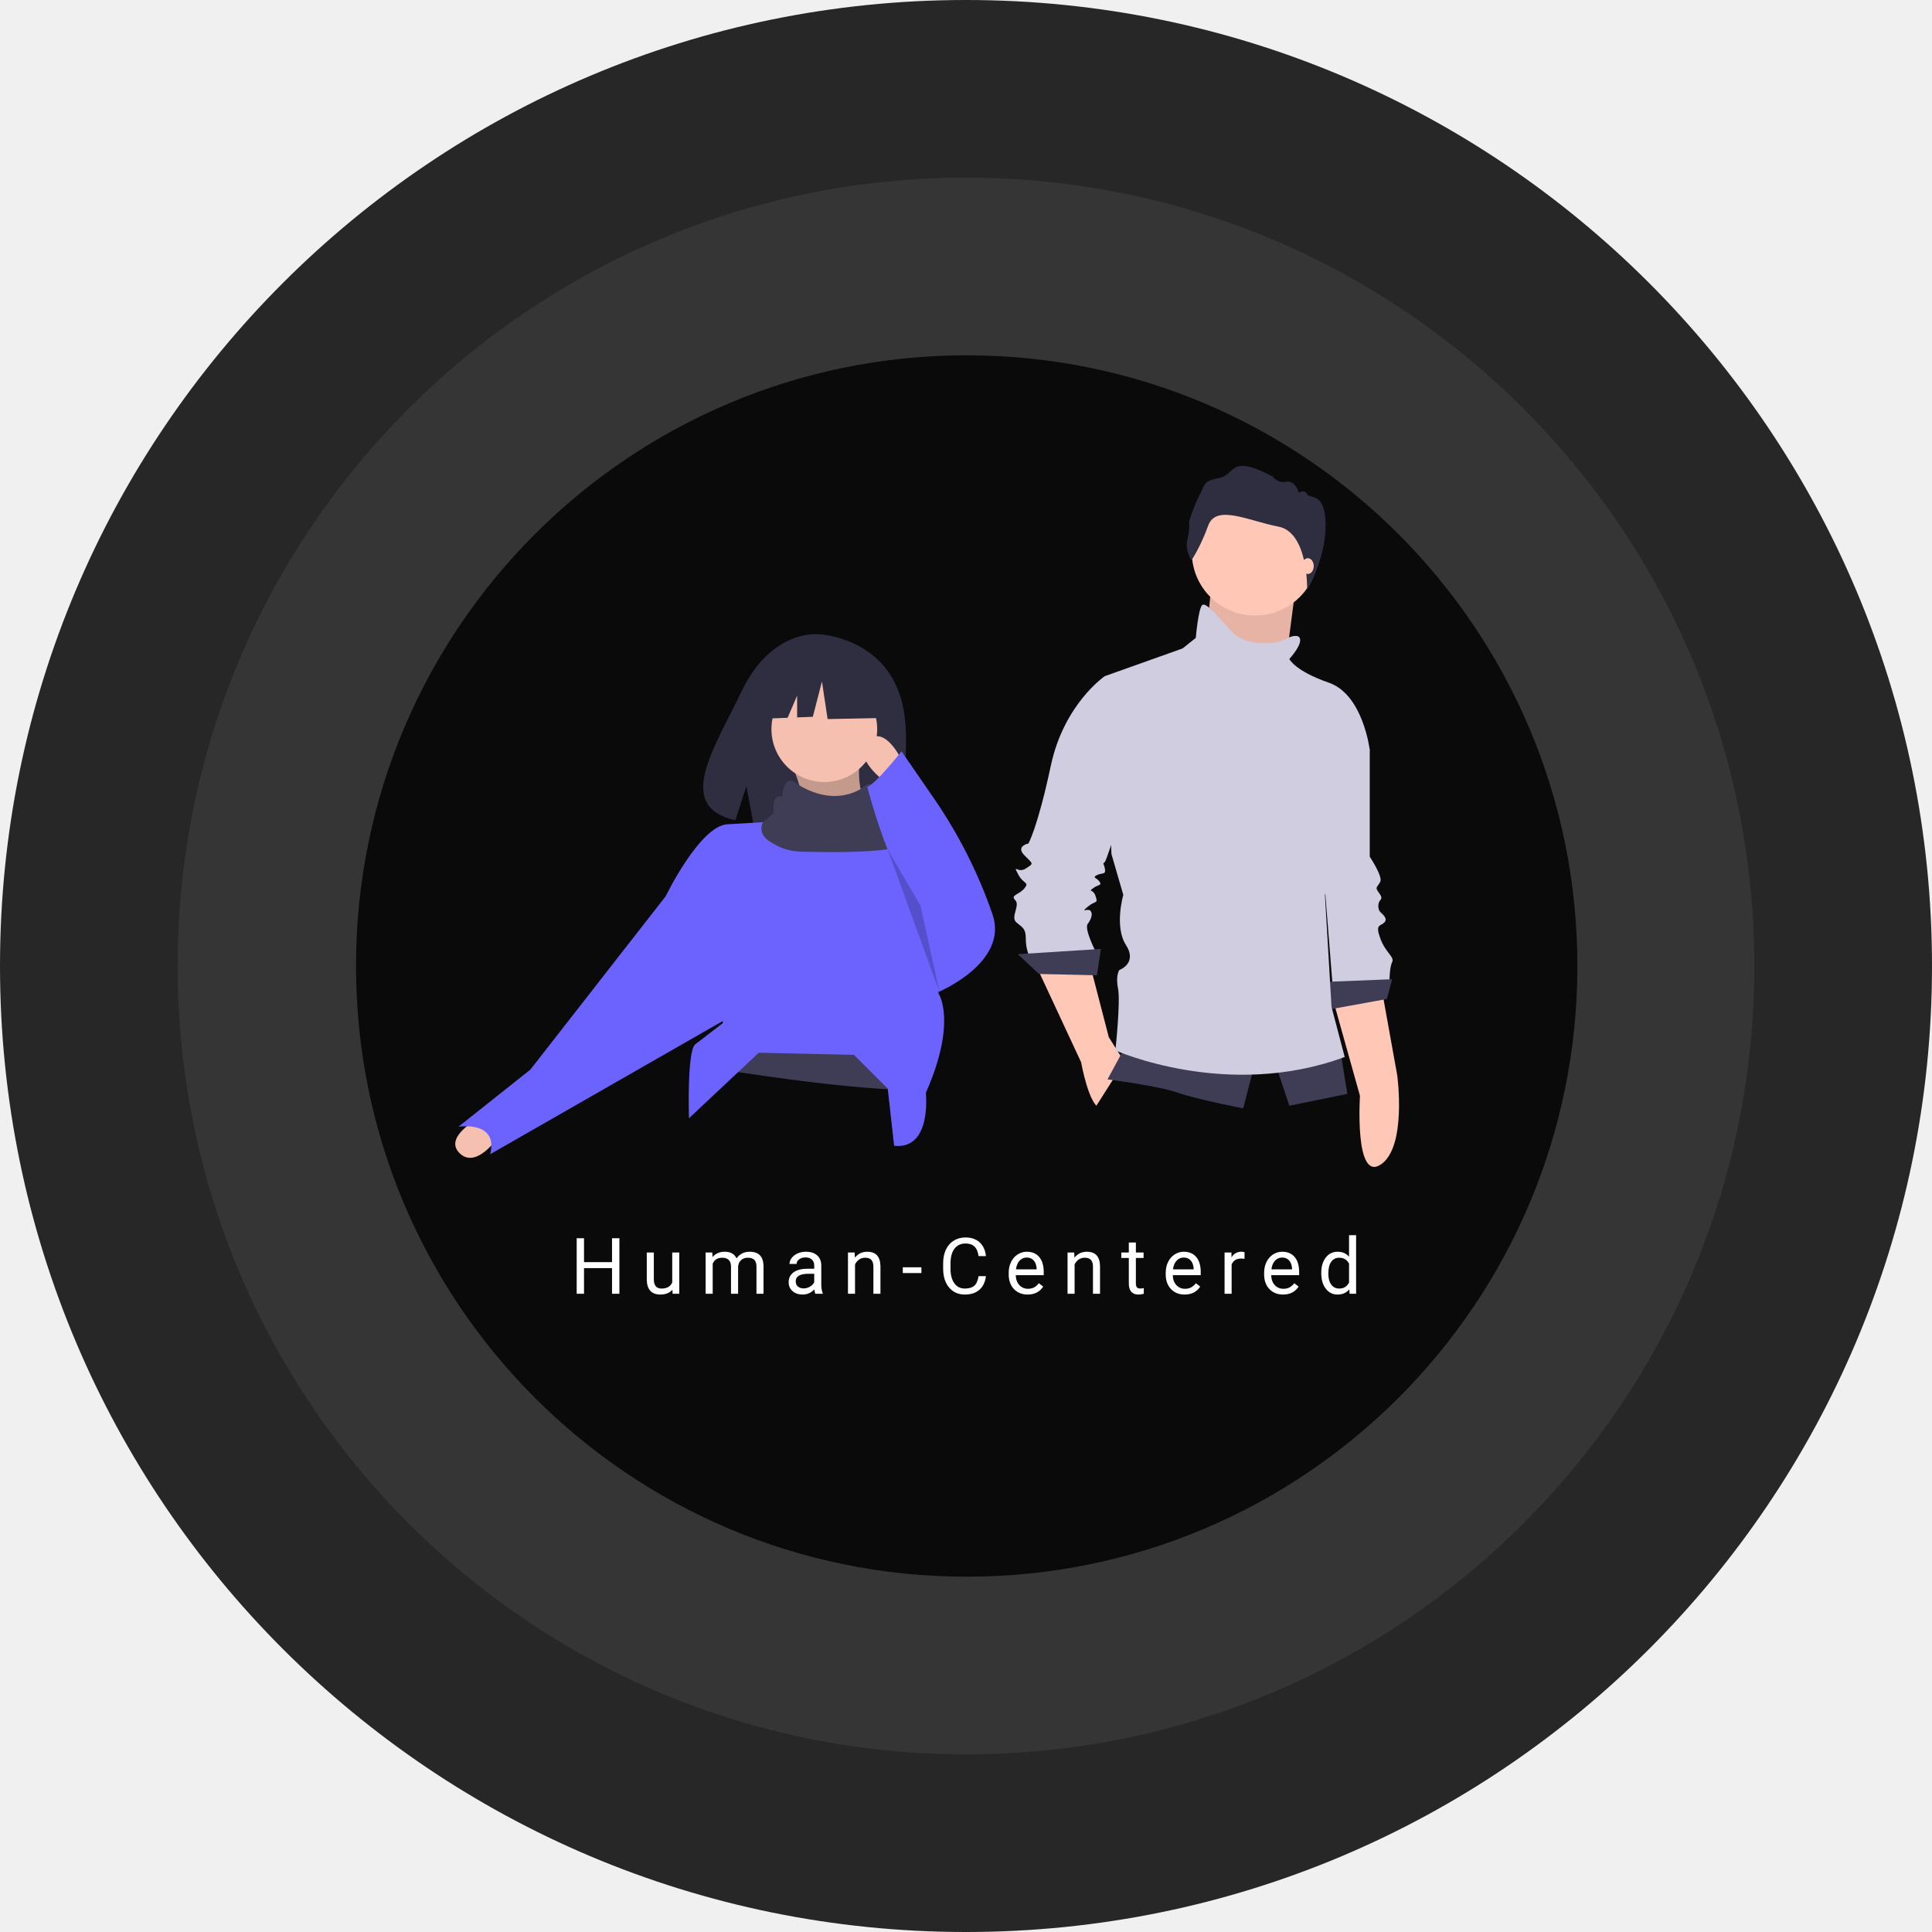
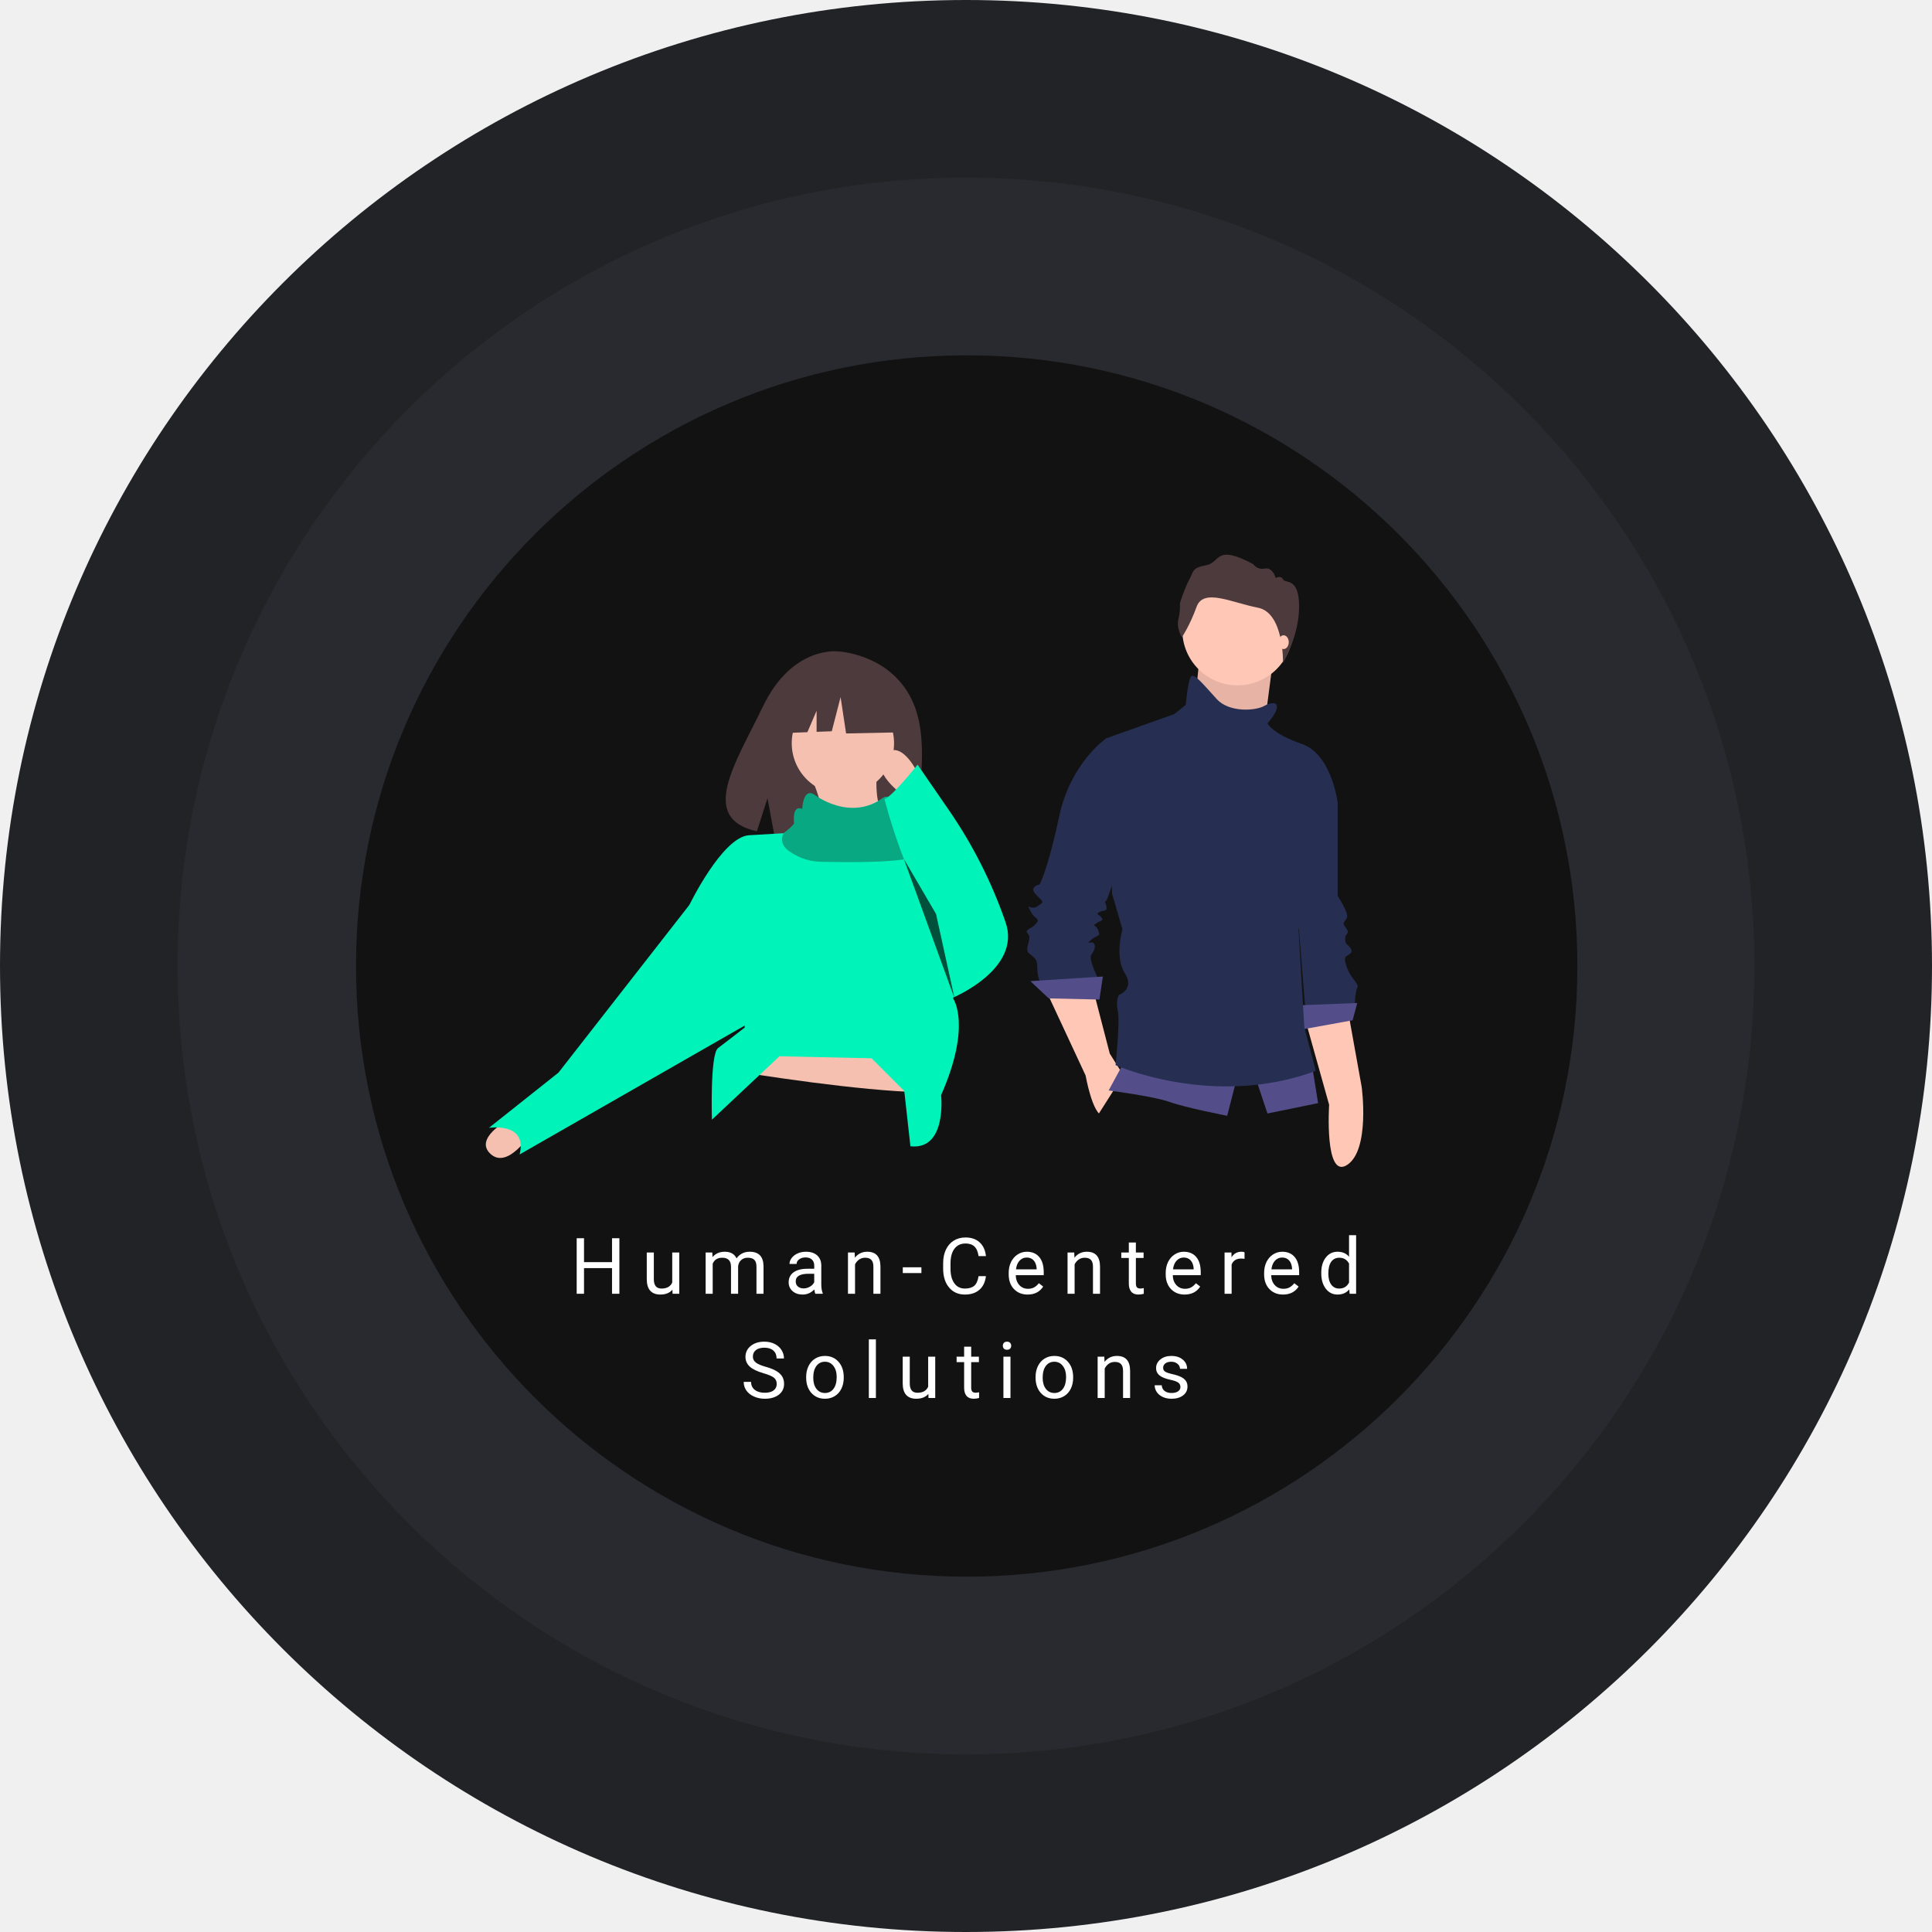
<svg xmlns="http://www.w3.org/2000/svg" width="445" height="445" viewBox="0 0 445 445" fill="none">
-   <circle cx="222.5" cy="222.5" r="222.5" fill="#272727" />
-   <circle cx="222.5" cy="222.5" r="181.58" fill="#353535" />
-   <circle cx="222.661" cy="222.5" r="140.661" fill="#0A0A0A" />
-   <path d="M205.444 156.054C199.809 146.533 188.662 146.089 188.662 146.089C188.662 146.089 177.799 144.7 170.83 159.201C164.335 172.716 155.371 185.766 169.387 188.93L171.919 181.05L173.487 189.517C175.482 189.66 177.484 189.694 179.484 189.619C194.494 189.134 208.789 189.761 208.329 184.374C207.717 177.214 210.866 165.215 205.444 156.054Z" fill="#2F2E41" />
-   <path d="M182.315 175.98C184.257 180.275 185.481 185.394 186.212 191.081L201.8 190.106C198.216 185.028 197.026 179.199 198.39 172.57L182.315 175.98Z" fill="#F5C0B0" />
-   <path opacity="0.2" d="M182.315 175.98C184.257 180.275 185.481 185.394 186.212 191.081L201.8 190.106C198.216 185.028 197.026 179.199 198.39 172.57L182.315 175.98Z" fill="black" />
-   <path d="M109.992 257.752C109.992 257.752 101.924 262.074 106.018 265.763C110.112 269.453 115.52 260.88 115.52 260.88L109.992 257.752Z" fill="#F5C0B0" />
-   <path d="M208.621 245.15L208.495 251.054L208.226 263.811V263.813L208.148 267.507H156.556L158.653 255.864L158.655 255.855L160.532 245.435L161.37 240.768V240.766L203.75 234.92L208.621 245.15Z" fill="#0A0A0A" />
-   <path d="M208.621 245.152L208.494 251.056C193.501 250.671 170.26 247.052 160.532 245.435L161.37 240.768L203.75 234.922L208.621 245.152Z" fill="#3F3D56" />
-   <path d="M189.867 180.123C196.592 180.123 202.045 174.671 202.045 167.945C202.045 161.219 196.592 155.767 189.867 155.767C183.141 155.767 177.688 161.219 177.688 167.945C177.688 174.671 183.141 180.123 189.867 180.123Z" fill="#F5C0B0" />
-   <path d="M213.247 251.728C213.247 251.728 214.709 264.88 205.941 263.906L204.479 250.754L196.685 242.96L174.764 242.473L158.689 257.573C158.689 257.573 158.202 241.985 160.151 240.524C162.099 239.063 166.483 235.653 166.483 235.653V233.217L153.331 206.425C153.331 206.425 161.125 190.35 167.458 189.863L175.739 189.376C175.739 189.376 178.661 187.914 178.661 187.427C178.661 186.94 178.174 183.043 180.61 184.017C180.61 184.017 180.829 179.02 183.396 180.544C183.396 180.544 191.478 186.877 199.681 180.822C199.681 180.822 203.505 180.12 203.018 182.069C202.531 184.017 203.018 185.479 203.992 185.479C204.966 185.479 209.35 186.94 209.35 187.914C209.35 188.124 209.667 190.141 210.164 193.175V193.18C211.971 204.243 216.17 228.833 216.17 228.833C216.17 228.833 220.554 235.166 213.247 251.728Z" fill="#6C63FF" />
-   <path d="M156.743 203.988L153.333 206.424L122.157 246.368L105.594 259.521C105.594 259.521 114.85 258.059 112.901 265.853L169.895 233.216L156.743 203.988Z" fill="#6C63FF" />
-   <path d="M210.165 193.175V193.18C209.517 196.989 188.405 196.195 185.482 196.195C182.56 196.195 180.124 195.708 177.201 193.759C174.278 191.811 175.74 189.375 175.74 189.375C175.74 189.375 178.228 187.48 178.228 186.993C178.228 186.506 177.741 182.609 180.177 183.583C180.177 183.583 180.396 178.585 182.963 180.11C182.963 180.11 191.479 186.876 199.682 180.821C199.682 180.821 203.506 180.12 203.019 182.068C202.532 184.017 203.019 185.478 203.993 185.478C204.967 185.478 209.352 186.94 209.352 187.914C209.352 188.123 209.668 190.14 210.165 193.175Z" fill="#3F3D56" />
-   <path d="M207.648 175.007C207.648 175.007 203.751 166.726 199.854 170.623C195.957 174.52 204.238 180.365 204.238 180.365L207.648 175.007Z" fill="#F5C0B0" />
-   <path d="M207.647 173.057C207.647 173.057 201.629 180.661 199.767 181.243C199.767 181.243 205.211 202.771 212.031 208.617L215.928 228.589C215.928 228.589 232.49 221.769 228.593 210.565C228.554 210.453 228.516 210.342 228.477 210.231C225.223 200.901 220.732 192.049 215.125 183.912L207.647 173.057Z" fill="#6C63FF" />
-   <path opacity="0.2" d="M204.431 195.612L216.415 228.589L212.031 208.616L204.431 195.612Z" fill="black" />
-   <path d="M202.953 155.136L191.94 149.367L176.731 151.727L173.584 165.625L181.417 165.324L183.605 160.218V165.24L187.22 165.101L189.318 156.972L190.629 165.625L203.478 165.363L202.953 155.136Z" fill="#2F2E41" />
-   <path d="M306.992 230.101L313.241 252.392C313.241 252.392 311.953 272.135 317.962 268.272C324.111 264.319 321.825 247.67 321.825 247.67L318.223 227.673L306.992 230.101Z" fill="#FFC7B6" />
-   <path d="M310.334 167.57L315.494 172.73V197.317C315.494 197.317 318.53 201.87 317.922 203.084C317.315 204.298 316.708 204.298 317.315 205.209C317.922 206.12 318.53 206.727 317.922 207.334C317.315 207.941 317.315 209.459 317.922 210.066C318.53 210.673 319.744 211.584 318.833 212.494C317.922 213.405 316.708 212.798 317.922 216.137C319.137 219.476 321.261 220.386 320.654 221.6C320.047 222.815 320.047 225.85 320.047 225.85L306.995 227.671L304.263 193.371L310.334 167.57Z" fill="#D0CDE1" />
-   <path d="M320.653 225.547L305.476 226.154L306.083 232.528L319.439 230.1L320.653 225.547Z" fill="#3F3D56" />
-   <path d="M278.918 135.851L277.097 154.063L295.613 156.795L296.979 146.323L298.345 135.851H278.918Z" fill="#FFC7B6" />
-   <path opacity="0.1" d="M278.918 135.751L277.097 153.964L295.613 156.696L296.979 146.223L298.345 135.751H278.918Z" fill="black" />
-   <path d="M238.697 222.511L249.018 244.669C249.018 244.669 250.839 254.99 253.571 255.293C256.303 255.597 259.035 244.669 259.035 244.669L255.392 238.902L251.143 222.511H238.697Z" fill="#FFC7B6" />
-   <path d="M309.344 267.724H250.998C251.46 260.412 251.751 255.903 251.751 255.903L252.526 254.683L256.283 248.779L258.966 244.564L259.901 243.093L260.249 242.548L263.923 241.877L301.834 234.959C302.461 237.767 303.349 240.51 304.485 243.153C304.743 243.742 305.021 244.33 305.318 244.912C306.271 246.772 307.434 248.534 308.817 249.832C309.132 250.127 309.36 250.915 309.507 252.126C309.872 255.094 309.768 260.611 309.344 267.724Z" fill="#0A0A0A" />
-   <path d="M289.085 141.769C297.132 141.769 303.655 135.246 303.655 127.199C303.655 119.153 297.132 112.629 289.085 112.629C281.038 112.629 274.515 119.153 274.515 127.199C274.515 135.246 281.038 141.769 289.085 141.769Z" fill="#FFC7B6" />
-   <path d="M256.606 156.945L254.481 155.73C254.481 155.73 245.071 162.105 242.036 176.371C239 190.638 236.876 194.28 236.876 194.28C236.876 194.28 233.84 194.887 235.965 197.012C238.09 199.137 238.09 198.834 236.269 200.048C234.447 201.262 233.233 198.834 234.447 201.262C235.661 203.69 237.179 203.083 235.965 204.601C234.751 206.119 232.626 206.119 233.84 207.333C235.054 208.547 232.626 211.279 234.144 212.493C235.661 213.707 236.269 214.011 236.269 216.135C236.259 217.376 236.465 218.608 236.876 219.778H252.66C252.66 219.778 249.624 214.011 250.535 212.796C251.446 211.582 251.749 210.368 251.142 209.761C250.535 209.154 248.714 210.368 250.535 208.85C252.356 207.333 252.963 208.243 252.356 206.422C251.749 204.601 250.535 205.511 251.749 204.601C252.963 203.69 253.874 203.994 253.267 203.083C252.66 202.172 251.446 202.172 252.66 201.565C253.874 200.958 254.785 201.565 254.481 200.048C254.178 198.53 253.874 199.137 254.481 198.53C255.088 197.923 261.463 177.282 261.463 176.675C261.463 176.068 256.606 156.945 256.606 156.945Z" fill="#D0CDE1" />
-   <path d="M253.57 218.567L234.447 219.782L239.304 224.335L252.66 224.638L253.57 218.567Z" fill="#3F3D56" />
-   <path d="M259.035 241.33L255.089 248.615C255.089 248.615 266.927 250.133 271.176 251.651C275.426 253.168 286.353 255.293 286.353 255.293L289.085 244.669L259.035 241.33Z" fill="#3F3D56" />
-   <path d="M293.638 244.67L296.977 254.687L310.333 251.955L308.815 242.545L293.638 244.67Z" fill="#3F3D56" />
-   <path d="M299.103 146.626C299.103 146.626 298.192 146.019 296.067 147.234C293.942 148.448 286.961 149.055 283.622 145.412C280.283 141.77 277.855 138.734 276.944 139.341C276.033 139.948 275.426 146.93 275.426 146.93L272.391 149.358L254.482 155.733L256 196.711L258.732 206.121C258.732 206.121 256.607 213.406 259.339 217.655C262.071 221.905 257.821 223.423 257.821 223.423C257.821 223.423 256.91 224.637 257.517 227.672C258.124 230.708 256.91 241.939 256.91 241.939C256.91 241.939 282.711 253.473 309.727 243.457L306.691 231.922L305.174 206.121C305.174 206.121 306.691 201.871 306.388 200.05C306.084 198.229 315.494 172.731 315.494 172.731C315.494 172.731 313.976 159.982 306.084 157.25C298.192 154.519 296.978 151.787 296.978 151.787C296.978 151.787 300.62 147.841 299.103 146.626Z" fill="#D0CDE1" />
-   <path d="M274.416 129.066C274.416 129.066 272.902 126.796 273.484 124.352C273.832 122.965 273.969 121.533 273.892 120.104C273.892 120.104 275.114 116.147 276.336 113.936C277.558 111.724 276.976 110.793 280.817 110.095C284.658 109.397 283.086 104.392 293.212 109.804C293.554 110.281 294.029 110.646 294.578 110.853C295.127 111.06 295.725 111.1 296.296 110.968C298.391 110.56 299.148 113.47 299.148 113.47C299.148 113.47 300.544 112.655 301.068 113.819C301.592 114.983 305.326 113.121 305.326 120.977C305.326 128.833 301.077 135.85 301.077 135.85C301.077 135.85 301.388 122.636 294.463 121.297C287.538 119.959 280.089 116.06 278.285 121.064C276.481 126.069 274.416 129.066 274.416 129.066Z" fill="#2F2E41" />
-   <path d="M301.228 132.209C301.982 132.209 302.594 131.394 302.594 130.388C302.594 129.382 301.982 128.566 301.228 128.566C300.473 128.566 299.862 129.382 299.862 130.388C299.862 131.394 300.473 132.209 301.228 132.209Z" fill="#FFC7B6" />
-   <path d="M142.665 298H140.969V292.085H134.518V298H132.83V285.203H134.518V290.705H140.969V285.203H142.665V298ZM154.879 297.06C154.246 297.804 153.317 298.176 152.093 298.176C151.079 298.176 150.305 297.883 149.772 297.297C149.245 296.705 148.978 295.832 148.972 294.678V288.49H150.598V294.634C150.598 296.075 151.184 296.796 152.356 296.796C153.598 296.796 154.425 296.333 154.835 295.407V288.49H156.461V298H154.914L154.879 297.06ZM164.069 288.49L164.112 289.545C164.81 288.725 165.75 288.314 166.934 288.314C168.264 288.314 169.169 288.824 169.65 289.844C169.966 289.387 170.376 289.018 170.88 288.736C171.39 288.455 171.99 288.314 172.682 288.314C174.768 288.314 175.828 289.419 175.863 291.628V298H174.237V291.725C174.237 291.045 174.082 290.538 173.772 290.204C173.461 289.864 172.94 289.694 172.207 289.694C171.604 289.694 171.103 289.876 170.704 290.239C170.306 290.597 170.074 291.08 170.01 291.689V298H168.375V291.769C168.375 290.386 167.698 289.694 166.345 289.694C165.279 289.694 164.549 290.148 164.156 291.057V298H162.53V288.49H164.069ZM187.796 298C187.702 297.812 187.626 297.479 187.567 296.998C186.811 297.783 185.909 298.176 184.86 298.176C183.922 298.176 183.152 297.912 182.548 297.385C181.951 296.852 181.652 296.178 181.652 295.363C181.652 294.373 182.027 293.605 182.777 293.061C183.533 292.51 184.593 292.234 185.959 292.234H187.541V291.487C187.541 290.919 187.371 290.468 187.031 290.134C186.691 289.794 186.19 289.624 185.528 289.624C184.948 289.624 184.462 289.771 184.069 290.063C183.676 290.356 183.48 290.711 183.48 291.127H181.845C181.845 290.652 182.012 290.195 182.346 289.756C182.686 289.311 183.143 288.959 183.717 288.701C184.297 288.443 184.933 288.314 185.625 288.314C186.72 288.314 187.579 288.59 188.2 289.141C188.821 289.686 189.143 290.438 189.167 291.399V295.776C189.167 296.649 189.278 297.344 189.501 297.859V298H187.796ZM185.097 296.761C185.607 296.761 186.09 296.629 186.547 296.365C187.004 296.102 187.336 295.759 187.541 295.337V293.386H186.266C184.274 293.386 183.278 293.969 183.278 295.135C183.278 295.645 183.448 296.043 183.788 296.33C184.128 296.617 184.564 296.761 185.097 296.761ZM196.854 288.49L196.906 289.686C197.633 288.771 198.582 288.314 199.754 288.314C201.764 288.314 202.777 289.448 202.795 291.716V298H201.169V291.707C201.163 291.021 201.005 290.515 200.694 290.187C200.39 289.858 199.912 289.694 199.262 289.694C198.734 289.694 198.271 289.835 197.873 290.116C197.475 290.397 197.164 290.767 196.941 291.224V298H195.315V288.49H196.854ZM212.231 293.228H207.942V291.9H212.231V293.228ZM227.09 293.939C226.931 295.293 226.43 296.339 225.587 297.077C224.749 297.81 223.633 298.176 222.238 298.176C220.726 298.176 219.513 297.634 218.599 296.55C217.691 295.466 217.237 294.016 217.237 292.199V290.969C217.237 289.779 217.448 288.733 217.87 287.831C218.298 286.929 218.901 286.237 219.68 285.757C220.46 285.271 221.362 285.027 222.387 285.027C223.747 285.027 224.837 285.408 225.657 286.17C226.477 286.926 226.955 287.975 227.09 289.316H225.393C225.247 288.297 224.928 287.559 224.435 287.102C223.949 286.645 223.266 286.416 222.387 286.416C221.309 286.416 220.463 286.814 219.847 287.611C219.238 288.408 218.933 289.542 218.933 291.013V292.252C218.933 293.641 219.223 294.745 219.804 295.565C220.384 296.386 221.195 296.796 222.238 296.796C223.176 296.796 223.893 296.585 224.391 296.163C224.895 295.735 225.229 294.994 225.393 293.939H227.09ZM236.693 298.176C235.404 298.176 234.355 297.754 233.546 296.91C232.737 296.061 232.333 294.927 232.333 293.509V293.21C232.333 292.267 232.512 291.426 232.869 290.688C233.233 289.943 233.737 289.363 234.381 288.947C235.031 288.525 235.735 288.314 236.49 288.314C237.727 288.314 238.688 288.722 239.373 289.536C240.059 290.351 240.402 291.517 240.402 293.034V293.711H233.959C233.983 294.648 234.255 295.407 234.777 295.987C235.304 296.562 235.972 296.849 236.78 296.849C237.355 296.849 237.841 296.731 238.239 296.497C238.638 296.263 238.987 295.952 239.285 295.565L240.279 296.339C239.482 297.563 238.286 298.176 236.693 298.176ZM236.49 289.65C235.834 289.65 235.283 289.891 234.838 290.371C234.393 290.846 234.117 291.514 234.012 292.375H238.776V292.252C238.729 291.426 238.506 290.787 238.108 290.336C237.709 289.879 237.17 289.65 236.49 289.65ZM247.429 288.49L247.482 289.686C248.209 288.771 249.158 288.314 250.33 288.314C252.339 288.314 253.353 289.448 253.371 291.716V298H251.745V291.707C251.739 291.021 251.581 290.515 251.27 290.187C250.965 289.858 250.488 289.694 249.838 289.694C249.31 289.694 248.847 289.835 248.449 290.116C248.05 290.397 247.74 290.767 247.517 291.224V298H245.891V288.49H247.429ZM261.629 286.188V288.49H263.404V289.747H261.629V295.645C261.629 296.025 261.708 296.312 261.866 296.506C262.024 296.693 262.294 296.787 262.675 296.787C262.862 296.787 263.12 296.752 263.448 296.682V298C263.021 298.117 262.604 298.176 262.2 298.176C261.474 298.176 260.926 297.956 260.557 297.517C260.188 297.077 260.003 296.453 260.003 295.645V289.747H258.271V288.49H260.003V286.188H261.629ZM272.858 298.176C271.569 298.176 270.52 297.754 269.711 296.91C268.903 296.061 268.498 294.927 268.498 293.509V293.21C268.498 292.267 268.677 291.426 269.035 290.688C269.398 289.943 269.902 289.363 270.546 288.947C271.197 288.525 271.9 288.314 272.656 288.314C273.892 288.314 274.853 288.722 275.538 289.536C276.224 290.351 276.567 291.517 276.567 293.034V293.711H270.124C270.148 294.648 270.42 295.407 270.942 295.987C271.469 296.562 272.137 296.849 272.946 296.849C273.52 296.849 274.006 296.731 274.405 296.497C274.803 296.263 275.152 295.952 275.451 295.565L276.444 296.339C275.647 297.563 274.452 298.176 272.858 298.176ZM272.656 289.65C271.999 289.65 271.449 289.891 271.003 290.371C270.558 290.846 270.283 291.514 270.177 292.375H274.941V292.252C274.894 291.426 274.671 290.787 274.273 290.336C273.874 289.879 273.335 289.65 272.656 289.65ZM286.653 289.949C286.407 289.908 286.14 289.888 285.853 289.888C284.787 289.888 284.063 290.342 283.682 291.25V298H282.056V288.49H283.638L283.665 289.589C284.198 288.739 284.954 288.314 285.932 288.314C286.249 288.314 286.489 288.355 286.653 288.438V289.949ZM295.527 298.176C294.237 298.176 293.189 297.754 292.38 296.91C291.571 296.061 291.167 294.927 291.167 293.509V293.21C291.167 292.267 291.346 291.426 291.703 290.688C292.067 289.943 292.57 289.363 293.215 288.947C293.865 288.525 294.569 288.314 295.324 288.314C296.561 288.314 297.522 288.722 298.207 289.536C298.893 290.351 299.236 291.517 299.236 293.034V293.711H292.793C292.817 294.648 293.089 295.407 293.611 295.987C294.138 296.562 294.806 296.849 295.614 296.849C296.189 296.849 296.675 296.731 297.073 296.497C297.472 296.263 297.82 295.952 298.119 295.565L299.112 296.339C298.316 297.563 297.12 298.176 295.527 298.176ZM295.324 289.65C294.668 289.65 294.117 289.891 293.672 290.371C293.227 290.846 292.951 291.514 292.846 292.375H297.61V292.252C297.563 291.426 297.34 290.787 296.942 290.336C296.543 289.879 296.004 289.65 295.324 289.65ZM304.33 293.166C304.33 291.707 304.675 290.535 305.367 289.65C306.058 288.76 306.963 288.314 308.083 288.314C309.196 288.314 310.078 288.695 310.728 289.457V284.5H312.354V298H310.86L310.781 296.98C310.13 297.777 309.225 298.176 308.065 298.176C306.963 298.176 306.064 297.725 305.367 296.822C304.675 295.92 304.33 294.742 304.33 293.289V293.166ZM305.956 293.351C305.956 294.429 306.178 295.272 306.624 295.882C307.069 296.491 307.684 296.796 308.469 296.796C309.501 296.796 310.254 296.333 310.728 295.407V291.039C310.242 290.143 309.495 289.694 308.487 289.694C307.69 289.694 307.069 290.002 306.624 290.617C306.178 291.232 305.956 292.144 305.956 293.351Z" fill="white" />
+   <circle cx="222.5" cy="222.5" r="222.5" fill="#222327" />
+   <circle cx="222.5" cy="222.5" r="181.58" fill="#292A2F" />
+   <circle cx="222.661" cy="222.5" r="140.661" fill="#121212" />
+   <path d="M209.217 159.676C203.765 150.464 192.979 150.035 192.979 150.035C192.979 150.035 182.469 148.691 175.727 162.72C169.443 175.797 160.77 188.422 174.331 191.483L176.78 183.859L178.297 192.051C180.228 192.19 182.165 192.223 184.1 192.15C198.622 191.681 212.453 192.287 212.007 187.076C211.415 180.148 214.462 168.539 209.217 159.676Z" fill="#4D3A3C" />
+   <path d="M186.839 178.954C188.717 183.109 189.902 188.062 190.609 193.564L205.691 192.622C202.223 187.708 201.072 182.069 202.392 175.655L186.839 178.954Z" fill="#F5C0B0" />
+   <path opacity="0.2" d="M186.839 178.954C188.717 183.109 189.902 188.062 190.609 193.564L205.691 192.622C202.223 187.708 201.072 182.069 202.392 175.655L186.839 178.954Z" fill="#F5C0B0" />
+   <path d="M116.866 258.069C116.866 258.069 109.061 262.25 113.022 265.82C116.983 269.39 122.215 261.095 122.215 261.095L116.866 258.069Z" fill="#F5C0B0" />
+   <path d="M212.29 245.877L212.168 251.589L211.908 263.931V263.933L211.832 267.507H161.917L163.946 256.242L163.948 256.234L165.764 246.152L166.575 241.637V241.635L207.578 235.979L212.29 245.877Z" fill="#121212" />
+   <path d="M212.29 245.878L212.167 251.591C197.661 251.218 175.175 247.716 165.764 246.152L166.574 241.637L207.577 235.981L212.29 245.878Z" fill="#F5C0B0" />
+   <path d="M194.145 182.962C200.652 182.962 205.927 177.687 205.927 171.18C205.927 164.673 200.652 159.397 194.145 159.397C187.637 159.397 182.362 164.673 182.362 171.18C182.362 177.687 187.637 182.962 194.145 182.962Z" fill="#F5C0B0" />
+   <path d="M216.766 252.241C216.766 252.241 218.18 264.966 209.697 264.023L208.283 251.298L200.742 243.757L179.534 243.286L163.981 257.896C163.981 257.896 163.51 242.815 165.395 241.401C167.28 239.987 171.522 236.688 171.522 236.688V234.332L158.797 208.41C158.797 208.41 166.338 192.857 172.464 192.386L180.476 191.915C180.476 191.915 183.304 190.501 183.304 190.03C183.304 189.558 182.833 185.788 185.189 186.731C185.189 186.731 185.402 181.895 187.885 183.37C187.885 183.37 195.704 189.497 203.641 183.639C203.641 183.639 207.34 182.96 206.869 184.845C206.398 186.731 206.869 188.144 207.812 188.144C208.754 188.144 212.996 189.558 212.996 190.501C212.996 190.704 213.302 192.655 213.783 195.591V195.596C215.531 206.299 219.594 230.09 219.594 230.09C219.594 230.09 223.836 236.217 216.766 252.241Z" fill="#00F4B9" />
+   <path d="M162.098 206.052L158.799 208.409L128.636 247.055L112.612 259.78C112.612 259.78 121.567 258.366 119.682 265.907L174.823 234.33L162.098 206.052Z" fill="#00F4B9" />
+   <path d="M213.783 195.591V195.595C213.156 199.281 192.73 198.513 189.902 198.513C187.075 198.513 184.718 198.041 181.89 196.156C179.063 194.271 180.477 191.914 180.477 191.914C180.477 191.914 182.884 190.081 182.884 189.609C182.884 189.138 182.413 185.368 184.769 186.31C184.769 186.31 184.982 181.475 187.465 182.95C187.465 182.95 195.704 189.497 203.641 183.638C203.641 183.638 207.34 182.96 206.869 184.845C206.398 186.73 206.869 188.144 207.812 188.144C208.754 188.144 212.996 189.558 212.996 190.501C212.996 190.703 213.302 192.654 213.783 195.591Z" fill="#08A982" />
+   <path d="M211.349 178.013C211.349 178.013 207.579 170.001 203.809 173.771C200.038 177.542 208.05 183.197 208.05 183.197L211.349 178.013Z" fill="#F5C0B0" />
+   <path d="M211.348 176.126C211.348 176.126 205.526 183.484 203.724 184.047C203.724 184.047 208.991 204.875 215.589 210.531L219.36 229.854C219.36 229.854 235.384 223.256 231.613 212.416C231.576 212.307 231.538 212.2 231.501 212.093C228.353 203.065 224.008 194.501 218.583 186.629L211.348 176.126Z" fill="#00F4B9" />
+   <path opacity="0.2" d="M208.237 197.948L219.832 229.853L215.59 210.53L208.237 197.948Z" fill="black" />
+   <path opacity="0.2" d="M208.237 197.948L219.832 229.853L215.59 210.53L208.237 197.948Z" fill="black" />
+   <path opacity="0.2" d="M208.237 197.948L219.832 229.853L215.59 210.53L208.237 197.948Z" fill="black" />
+   <path opacity="0.2" d="M208.237 197.948L219.832 229.853L215.59 210.53L208.237 197.948Z" fill="black" />
+   <path opacity="0.2" d="M208.237 197.948L219.832 229.853L215.59 210.53L208.237 197.948Z" fill="black" />
+   <path d="M206.807 158.788L196.151 153.207L181.436 155.49L178.392 168.936L185.97 168.645L188.088 163.705V168.563L191.584 168.429L193.614 160.564L194.883 168.936L207.314 168.683L206.807 158.788Z" fill="#4D3A3C" />
+   <path d="M300.683 234.999L306.14 254.466C306.14 254.466 305.015 271.71 310.263 268.336C315.634 264.884 313.637 250.343 313.637 250.343L310.491 232.878L300.683 234.999Z" fill="#FFC7B6" />
+   <path d="M303.601 180.386L308.108 184.893V206.366C308.108 206.366 310.759 210.343 310.228 211.403C309.698 212.464 309.168 212.464 309.698 213.259C310.228 214.054 310.759 214.585 310.228 215.115C309.698 215.645 309.698 216.97 310.228 217.501C310.759 218.031 311.819 218.826 311.024 219.622C310.228 220.417 309.168 219.887 310.228 222.803C311.289 225.719 313.145 226.514 312.614 227.575C312.084 228.635 312.084 231.286 312.084 231.286L300.685 232.877L298.299 202.92L303.601 180.386Z" fill="#262F51" />
+   <path d="M312.614 231.021L299.358 231.551L299.889 237.118L311.553 234.998L312.614 231.021Z" fill="#534E8A" />
+   <path d="M276.164 152.684L274.573 168.59L290.745 170.976L291.938 161.83L293.131 152.684H276.164Z" fill="#FFC7B6" />
+   <path opacity="0.1" d="M276.164 152.597L274.573 168.503L290.745 170.889L291.938 161.743L293.131 152.597H276.164Z" fill="black" />
+   <path d="M241.036 228.369L250.05 247.722C250.05 247.722 251.64 256.735 254.026 257C256.412 257.266 258.798 247.722 258.798 247.722L255.617 242.685L251.905 228.369H241.036Z" fill="#FFC7B6" />
+   <path d="M302.736 267.857H251.778C252.182 261.471 252.436 257.533 252.436 257.533L253.113 256.468L256.394 251.312L258.737 247.63L259.554 246.345L259.858 245.869L263.067 245.283L296.177 239.242C296.725 241.694 297.5 244.09 298.492 246.398C298.718 246.912 298.96 247.425 299.22 247.933C300.052 249.558 301.068 251.097 302.276 252.231C302.551 252.489 302.75 253.177 302.879 254.235C303.197 256.826 303.106 261.645 302.736 267.857Z" fill="#121212" />
+   <path d="M285.042 157.853C292.07 157.853 297.767 152.156 297.767 145.128C297.767 138.1 292.07 132.403 285.042 132.403C278.015 132.403 272.317 138.1 272.317 145.128C272.317 152.156 278.015 157.853 285.042 157.853Z" fill="#FFC7B6" />
+   <path d="M256.677 171.107L254.821 170.046C254.821 170.046 246.603 175.613 243.952 188.073C241.301 200.533 239.445 203.714 239.445 203.714C239.445 203.714 236.794 204.244 238.65 206.1C240.506 207.956 240.506 207.691 238.915 208.751C237.324 209.812 236.264 207.691 237.324 209.812C238.385 211.932 239.71 211.402 238.65 212.728C237.589 214.053 235.734 214.053 236.794 215.114C237.855 216.174 235.734 218.56 237.059 219.62C238.385 220.681 238.915 220.946 238.915 222.802C238.907 223.885 239.086 224.961 239.445 225.983H253.231C253.231 225.983 250.58 220.946 251.375 219.886C252.17 218.825 252.435 217.765 251.905 217.235C251.375 216.704 249.784 217.765 251.375 216.439C252.965 215.114 253.496 215.909 252.965 214.318C252.435 212.728 251.375 213.523 252.435 212.728C253.496 211.932 254.291 212.198 253.761 211.402C253.231 210.607 252.17 210.607 253.231 210.077C254.291 209.547 255.086 210.077 254.821 208.751C254.556 207.426 254.291 207.956 254.821 207.426C255.351 206.895 260.919 188.868 260.919 188.338C260.919 187.808 256.677 171.107 256.677 171.107Z" fill="#262F51" />
+   <path d="M254.026 224.925L237.324 225.986L241.566 229.962L253.23 230.227L254.026 224.925Z" fill="#534E8A" />
+   <path d="M258.799 244.806L255.353 251.168C255.353 251.168 265.692 252.494 269.403 253.819C273.114 255.145 282.658 257 282.658 257L285.044 247.722L258.799 244.806Z" fill="#534E8A" />
+   <path d="M289.02 247.723L291.936 256.471L303.6 254.085L302.275 245.867L289.02 247.723Z" fill="#534E8A" />
+   <path d="M293.791 162.095C293.791 162.095 292.996 161.565 291.14 162.625C289.285 163.685 283.187 164.216 280.271 161.034C277.355 157.853 275.234 155.202 274.439 155.732C273.644 156.263 273.113 162.36 273.113 162.36L270.462 164.481L254.821 170.048L256.147 205.837L258.533 214.055C258.533 214.055 256.677 220.418 259.063 224.129C261.449 227.84 257.737 229.166 257.737 229.166C257.737 229.166 256.942 230.226 257.472 232.877C258.003 235.528 256.942 245.337 256.942 245.337C256.942 245.337 279.476 255.411 303.07 246.663L300.419 236.589L299.094 214.055C299.094 214.055 300.419 210.344 300.154 208.753C299.889 207.162 308.107 184.894 308.107 184.894C308.107 184.894 306.782 173.759 299.889 171.373C292.996 168.987 291.936 166.602 291.936 166.602C291.936 166.602 295.117 163.155 293.791 162.095Z" fill="#262F51" />
+   <path d="M272.23 146.758C272.23 146.758 270.909 144.776 271.417 142.641C271.721 141.429 271.841 140.179 271.773 138.931C271.773 138.931 272.84 135.475 273.908 133.544C274.975 131.613 274.467 130.799 277.821 130.189C281.175 129.58 279.803 125.209 288.646 129.935C288.945 130.352 289.36 130.671 289.839 130.852C290.319 131.033 290.841 131.067 291.34 130.952C293.17 130.596 293.83 133.137 293.83 133.137C293.83 133.137 295.05 132.426 295.508 133.442C295.965 134.459 299.227 132.832 299.227 139.693C299.227 146.555 295.515 152.683 295.515 152.683C295.515 152.683 295.787 141.142 289.739 139.973C283.691 138.804 277.186 135.399 275.61 139.77C274.035 144.141 272.23 146.758 272.23 146.758Z" fill="#4D3A3C" />
+   <path d="M295.648 149.503C296.307 149.503 296.841 148.791 296.841 147.913C296.841 147.034 296.307 146.322 295.648 146.322C294.989 146.322 294.455 147.034 294.455 147.913C294.455 148.791 294.989 149.503 295.648 149.503Z" fill="#FFC7B6" />
+   <path d="M142.665 298H140.969V292.085H134.518V298H132.83V285.203H134.518V290.705H140.969V285.203H142.665V298ZM154.879 297.06C154.246 297.804 153.317 298.176 152.093 298.176C151.079 298.176 150.305 297.883 149.772 297.297C149.245 296.705 148.978 295.832 148.972 294.678V288.49H150.598V294.634C150.598 296.075 151.184 296.796 152.356 296.796C153.598 296.796 154.425 296.333 154.835 295.407V288.49H156.461V298H154.914L154.879 297.06ZM164.069 288.49L164.112 289.545C164.81 288.725 165.75 288.314 166.934 288.314C168.264 288.314 169.169 288.824 169.65 289.844C169.966 289.387 170.376 289.018 170.88 288.736C171.39 288.455 171.99 288.314 172.682 288.314C174.768 288.314 175.828 289.419 175.863 291.628V298H174.237V291.725C174.237 291.045 174.082 290.538 173.772 290.204C173.461 289.864 172.94 289.694 172.207 289.694C171.604 289.694 171.103 289.876 170.704 290.239C170.306 290.597 170.074 291.08 170.01 291.689V298H168.375V291.769C168.375 290.386 167.698 289.694 166.345 289.694C165.279 289.694 164.549 290.148 164.156 291.057V298H162.53V288.49H164.069ZM187.796 298C187.702 297.812 187.626 297.479 187.567 296.998C186.811 297.783 185.909 298.176 184.86 298.176C183.922 298.176 183.152 297.912 182.548 297.385C181.951 296.852 181.652 296.178 181.652 295.363C181.652 294.373 182.027 293.605 182.777 293.061C183.533 292.51 184.593 292.234 185.959 292.234H187.541V291.487C187.541 290.919 187.371 290.468 187.031 290.134C186.691 289.794 186.19 289.624 185.528 289.624C184.948 289.624 184.462 289.771 184.069 290.063C183.676 290.356 183.48 290.711 183.48 291.127H181.845C181.845 290.652 182.012 290.195 182.346 289.756C182.686 289.311 183.143 288.959 183.717 288.701C184.297 288.443 184.933 288.314 185.625 288.314C186.72 288.314 187.579 288.59 188.2 289.141C188.821 289.686 189.143 290.438 189.167 291.399V295.776C189.167 296.649 189.278 297.344 189.501 297.859V298H187.796ZM185.097 296.761C185.607 296.761 186.09 296.629 186.547 296.365C187.004 296.102 187.336 295.759 187.541 295.337V293.386H186.266C184.274 293.386 183.278 293.969 183.278 295.135C183.278 295.645 183.448 296.043 183.788 296.33C184.128 296.617 184.564 296.761 185.097 296.761ZM196.854 288.49L196.906 289.686C197.633 288.771 198.582 288.314 199.754 288.314C201.764 288.314 202.777 289.448 202.795 291.716V298H201.169V291.707C201.163 291.021 201.005 290.515 200.694 290.187C200.39 289.858 199.912 289.694 199.262 289.694C198.734 289.694 198.271 289.835 197.873 290.116C197.475 290.397 197.164 290.767 196.941 291.224V298H195.315V288.49H196.854ZM212.231 293.228H207.942V291.9H212.231V293.228ZM227.09 293.939C226.931 295.293 226.43 296.339 225.587 297.077C224.749 297.81 223.633 298.176 222.238 298.176C220.726 298.176 219.513 297.634 218.599 296.55C217.691 295.466 217.237 294.016 217.237 292.199V290.969C217.237 289.779 217.448 288.733 217.87 287.831C218.298 286.929 218.901 286.237 219.68 285.757C220.46 285.271 221.362 285.027 222.387 285.027C223.747 285.027 224.837 285.408 225.657 286.17C226.477 286.926 226.955 287.975 227.09 289.316H225.393C225.247 288.297 224.928 287.559 224.435 287.102C223.949 286.645 223.266 286.416 222.387 286.416C221.309 286.416 220.463 286.814 219.847 287.611C219.238 288.408 218.933 289.542 218.933 291.013V292.252C218.933 293.641 219.223 294.745 219.804 295.565C220.384 296.386 221.195 296.796 222.238 296.796C223.176 296.796 223.893 296.585 224.391 296.163C224.895 295.735 225.229 294.994 225.393 293.939H227.09ZM236.693 298.176C235.404 298.176 234.355 297.754 233.546 296.91C232.737 296.061 232.333 294.927 232.333 293.509V293.21C232.333 292.267 232.512 291.426 232.869 290.688C233.233 289.943 233.737 289.363 234.381 288.947C235.031 288.525 235.735 288.314 236.49 288.314C237.727 288.314 238.688 288.722 239.373 289.536C240.059 290.351 240.402 291.517 240.402 293.034V293.711H233.959C233.983 294.648 234.255 295.407 234.777 295.987C235.304 296.562 235.972 296.849 236.78 296.849C237.355 296.849 237.841 296.731 238.239 296.497C238.638 296.263 238.987 295.952 239.285 295.565L240.279 296.339C239.482 297.563 238.286 298.176 236.693 298.176ZM236.49 289.65C235.834 289.65 235.283 289.891 234.838 290.371C234.393 290.846 234.117 291.514 234.012 292.375H238.776V292.252C238.729 291.426 238.506 290.787 238.108 290.336C237.709 289.879 237.17 289.65 236.49 289.65ZM247.429 288.49L247.482 289.686C248.209 288.771 249.158 288.314 250.33 288.314C252.339 288.314 253.353 289.448 253.371 291.716V298H251.745V291.707C251.739 291.021 251.581 290.515 251.27 290.187C250.965 289.858 250.488 289.694 249.838 289.694C249.31 289.694 248.847 289.835 248.449 290.116C248.05 290.397 247.74 290.767 247.517 291.224V298H245.891V288.49H247.429ZM261.629 286.188V288.49H263.404V289.747H261.629V295.645C261.629 296.025 261.708 296.312 261.866 296.506C262.024 296.693 262.294 296.787 262.675 296.787C262.862 296.787 263.12 296.752 263.448 296.682V298C263.021 298.117 262.604 298.176 262.2 298.176C261.474 298.176 260.926 297.956 260.557 297.517C260.188 297.077 260.003 296.453 260.003 295.645V289.747H258.271V288.49H260.003V286.188H261.629ZM272.858 298.176C271.569 298.176 270.52 297.754 269.711 296.91C268.903 296.061 268.498 294.927 268.498 293.509V293.21C268.498 292.267 268.677 291.426 269.035 290.688C269.398 289.943 269.902 289.363 270.546 288.947C271.197 288.525 271.9 288.314 272.656 288.314C273.892 288.314 274.853 288.722 275.538 289.536C276.224 290.351 276.567 291.517 276.567 293.034V293.711H270.124C270.148 294.648 270.42 295.407 270.942 295.987C271.469 296.562 272.137 296.849 272.946 296.849C273.52 296.849 274.006 296.731 274.405 296.497C274.803 296.263 275.152 295.952 275.451 295.565L276.444 296.339C275.647 297.563 274.452 298.176 272.858 298.176ZM272.656 289.65C271.999 289.65 271.449 289.891 271.003 290.371C270.558 290.846 270.283 291.514 270.177 292.375H274.941V292.252C274.894 291.426 274.671 290.787 274.273 290.336C273.874 289.879 273.335 289.65 272.656 289.65ZM286.653 289.949C286.407 289.908 286.14 289.888 285.853 289.888C284.787 289.888 284.063 290.342 283.682 291.25V298H282.056V288.49H283.638L283.665 289.589C284.198 288.739 284.954 288.314 285.932 288.314C286.249 288.314 286.489 288.355 286.653 288.438V289.949ZM295.527 298.176C294.237 298.176 293.189 297.754 292.38 296.91C291.571 296.061 291.167 294.927 291.167 293.509V293.21C291.167 292.267 291.346 291.426 291.703 290.688C292.067 289.943 292.57 289.363 293.215 288.947C293.865 288.525 294.569 288.314 295.324 288.314C296.561 288.314 297.522 288.722 298.207 289.536C298.893 290.351 299.236 291.517 299.236 293.034V293.711H292.793C292.817 294.648 293.089 295.407 293.611 295.987C294.138 296.562 294.806 296.849 295.614 296.849C296.189 296.849 296.675 296.731 297.073 296.497C297.472 296.263 297.82 295.952 298.119 295.565L299.112 296.339C298.316 297.563 297.12 298.176 295.527 298.176ZM295.324 289.65C294.668 289.65 294.117 289.891 293.672 290.371C293.227 290.846 292.951 291.514 292.846 292.375H297.61V292.252C297.563 291.426 297.34 290.787 296.942 290.336C296.543 289.879 296.004 289.65 295.324 289.65ZM304.33 293.166C304.33 291.707 304.675 290.535 305.367 289.65C306.058 288.76 306.963 288.314 308.083 288.314C309.196 288.314 310.078 288.695 310.728 289.457V284.5H312.354V298H310.86L310.781 296.98C310.13 297.777 309.225 298.176 308.065 298.176C306.963 298.176 306.064 297.725 305.367 296.822C304.675 295.92 304.33 294.742 304.33 293.289V293.166ZM305.956 293.351C305.956 294.429 306.178 295.272 306.624 295.882C307.069 296.491 307.684 296.796 308.469 296.796C309.501 296.796 310.254 296.333 310.728 295.407V291.039C310.242 290.143 309.495 289.694 308.487 289.694C307.69 289.694 307.069 290.002 306.624 290.617C306.178 291.232 305.956 292.144 305.956 293.351ZM175.853 316.296C174.406 315.88 173.351 315.37 172.689 314.767C172.033 314.157 171.704 313.407 171.704 312.517C171.704 311.509 172.106 310.677 172.909 310.021C173.717 309.358 174.766 309.027 176.055 309.027C176.934 309.027 177.716 309.197 178.402 309.537C179.093 309.877 179.626 310.346 180.001 310.943C180.382 311.541 180.573 312.194 180.573 312.903H178.876C178.876 312.13 178.63 311.523 178.138 311.084C177.646 310.639 176.952 310.416 176.055 310.416C175.223 310.416 174.573 310.601 174.104 310.97C173.641 311.333 173.41 311.84 173.41 312.49C173.41 313.012 173.629 313.454 174.069 313.817C174.514 314.175 175.267 314.503 176.328 314.802C177.394 315.101 178.226 315.432 178.824 315.795C179.427 316.152 179.872 316.571 180.16 317.052C180.453 317.532 180.599 318.098 180.599 318.748C180.599 319.785 180.195 320.617 179.386 321.244C178.578 321.865 177.496 322.176 176.143 322.176C175.264 322.176 174.444 322.009 173.682 321.675C172.92 321.335 172.331 320.872 171.915 320.286C171.505 319.7 171.3 319.035 171.3 318.291H172.996C172.996 319.064 173.281 319.677 173.849 320.128C174.423 320.573 175.188 320.796 176.143 320.796C177.034 320.796 177.716 320.614 178.191 320.251C178.665 319.888 178.903 319.393 178.903 318.766C178.903 318.139 178.683 317.655 178.244 317.315C177.804 316.97 177.007 316.63 175.853 316.296ZM185.684 317.157C185.684 316.226 185.866 315.388 186.229 314.644C186.598 313.899 187.108 313.325 187.759 312.921C188.415 312.517 189.162 312.314 190 312.314C191.295 312.314 192.341 312.763 193.137 313.659C193.94 314.556 194.342 315.748 194.342 317.236V317.351C194.342 318.276 194.163 319.108 193.805 319.847C193.454 320.579 192.947 321.15 192.285 321.561C191.629 321.971 190.873 322.176 190.017 322.176C188.728 322.176 187.682 321.728 186.88 320.831C186.083 319.935 185.684 318.748 185.684 317.271V317.157ZM187.319 317.351C187.319 318.405 187.562 319.252 188.049 319.891C188.541 320.529 189.197 320.849 190.017 320.849C190.844 320.849 191.5 320.526 191.986 319.882C192.472 319.231 192.716 318.323 192.716 317.157C192.716 316.114 192.467 315.271 191.969 314.626C191.476 313.976 190.82 313.65 190 313.65C189.197 313.65 188.55 313.97 188.057 314.608C187.565 315.247 187.319 316.161 187.319 317.351ZM201.747 322H200.121V308.5H201.747V322ZM213.829 321.06C213.196 321.804 212.267 322.176 211.043 322.176C210.029 322.176 209.255 321.883 208.722 321.297C208.195 320.705 207.928 319.832 207.922 318.678V312.49H209.548V318.634C209.548 320.075 210.134 320.796 211.306 320.796C212.548 320.796 213.375 320.333 213.785 319.407V312.49H215.411V322H213.864L213.829 321.06ZM223.695 310.188V312.49H225.471V313.747H223.695V319.645C223.695 320.025 223.774 320.312 223.933 320.506C224.091 320.693 224.36 320.787 224.741 320.787C224.929 320.787 225.187 320.752 225.515 320.682V322C225.087 322.117 224.671 322.176 224.267 322.176C223.54 322.176 222.992 321.956 222.623 321.517C222.254 321.077 222.069 320.453 222.069 319.645V313.747H220.338V312.49H222.069V310.188H223.695ZM232.745 322H231.119V312.49H232.745V322ZM230.987 309.968C230.987 309.704 231.066 309.481 231.224 309.3C231.388 309.118 231.628 309.027 231.945 309.027C232.261 309.027 232.501 309.118 232.665 309.3C232.829 309.481 232.912 309.704 232.912 309.968C232.912 310.231 232.829 310.451 232.665 310.627C232.501 310.803 232.261 310.891 231.945 310.891C231.628 310.891 231.388 310.803 231.224 310.627C231.066 310.451 230.987 310.231 230.987 309.968ZM238.524 317.157C238.524 316.226 238.706 315.388 239.069 314.644C239.438 313.899 239.948 313.325 240.598 312.921C241.255 312.517 242.002 312.314 242.84 312.314C244.135 312.314 245.18 312.763 245.977 313.659C246.78 314.556 247.181 315.748 247.181 317.236V317.351C247.181 318.276 247.003 319.108 246.645 319.847C246.294 320.579 245.787 321.15 245.125 321.561C244.469 321.971 243.713 322.176 242.857 322.176C241.568 322.176 240.522 321.728 239.72 320.831C238.923 319.935 238.524 318.748 238.524 317.271V317.157ZM240.159 317.351C240.159 318.405 240.402 319.252 240.888 319.891C241.381 320.529 242.037 320.849 242.857 320.849C243.683 320.849 244.34 320.526 244.826 319.882C245.312 319.231 245.555 318.323 245.555 317.157C245.555 316.114 245.306 315.271 244.808 314.626C244.316 313.976 243.66 313.65 242.84 313.65C242.037 313.65 241.389 313.97 240.897 314.608C240.405 315.247 240.159 316.161 240.159 317.351ZM254.359 312.49L254.411 313.686C255.138 312.771 256.087 312.314 257.259 312.314C259.269 312.314 260.282 313.448 260.3 315.716V322H258.674V315.707C258.668 315.021 258.51 314.515 258.199 314.187C257.895 313.858 257.417 313.694 256.767 313.694C256.239 313.694 255.777 313.835 255.378 314.116C254.98 314.397 254.669 314.767 254.446 315.224V322H252.821V312.49H254.359ZM271.889 319.478C271.889 319.038 271.722 318.698 271.388 318.458C271.06 318.212 270.483 318.001 269.657 317.825C268.837 317.649 268.183 317.438 267.697 317.192C267.216 316.946 266.859 316.653 266.625 316.313C266.396 315.974 266.282 315.569 266.282 315.101C266.282 314.321 266.61 313.662 267.266 313.123C267.928 312.584 268.772 312.314 269.797 312.314C270.876 312.314 271.749 312.593 272.417 313.149C273.09 313.706 273.427 314.418 273.427 315.285H271.793C271.793 314.84 271.602 314.456 271.221 314.134C270.846 313.812 270.372 313.65 269.797 313.65C269.206 313.65 268.743 313.779 268.409 314.037C268.075 314.295 267.908 314.632 267.908 315.048C267.908 315.44 268.063 315.736 268.374 315.936C268.684 316.135 269.244 316.325 270.052 316.507C270.867 316.688 271.526 316.905 272.03 317.157C272.534 317.409 272.906 317.714 273.146 318.071C273.392 318.423 273.515 318.854 273.515 319.363C273.515 320.213 273.175 320.896 272.496 321.411C271.816 321.921 270.934 322.176 269.85 322.176C269.088 322.176 268.415 322.041 267.829 321.771C267.243 321.502 266.783 321.127 266.449 320.646C266.121 320.16 265.957 319.636 265.957 319.073H267.583C267.612 319.618 267.829 320.052 268.233 320.374C268.643 320.69 269.182 320.849 269.85 320.849C270.465 320.849 270.958 320.726 271.327 320.479C271.702 320.228 271.889 319.894 271.889 319.478Z" fill="white" />
</svg>
